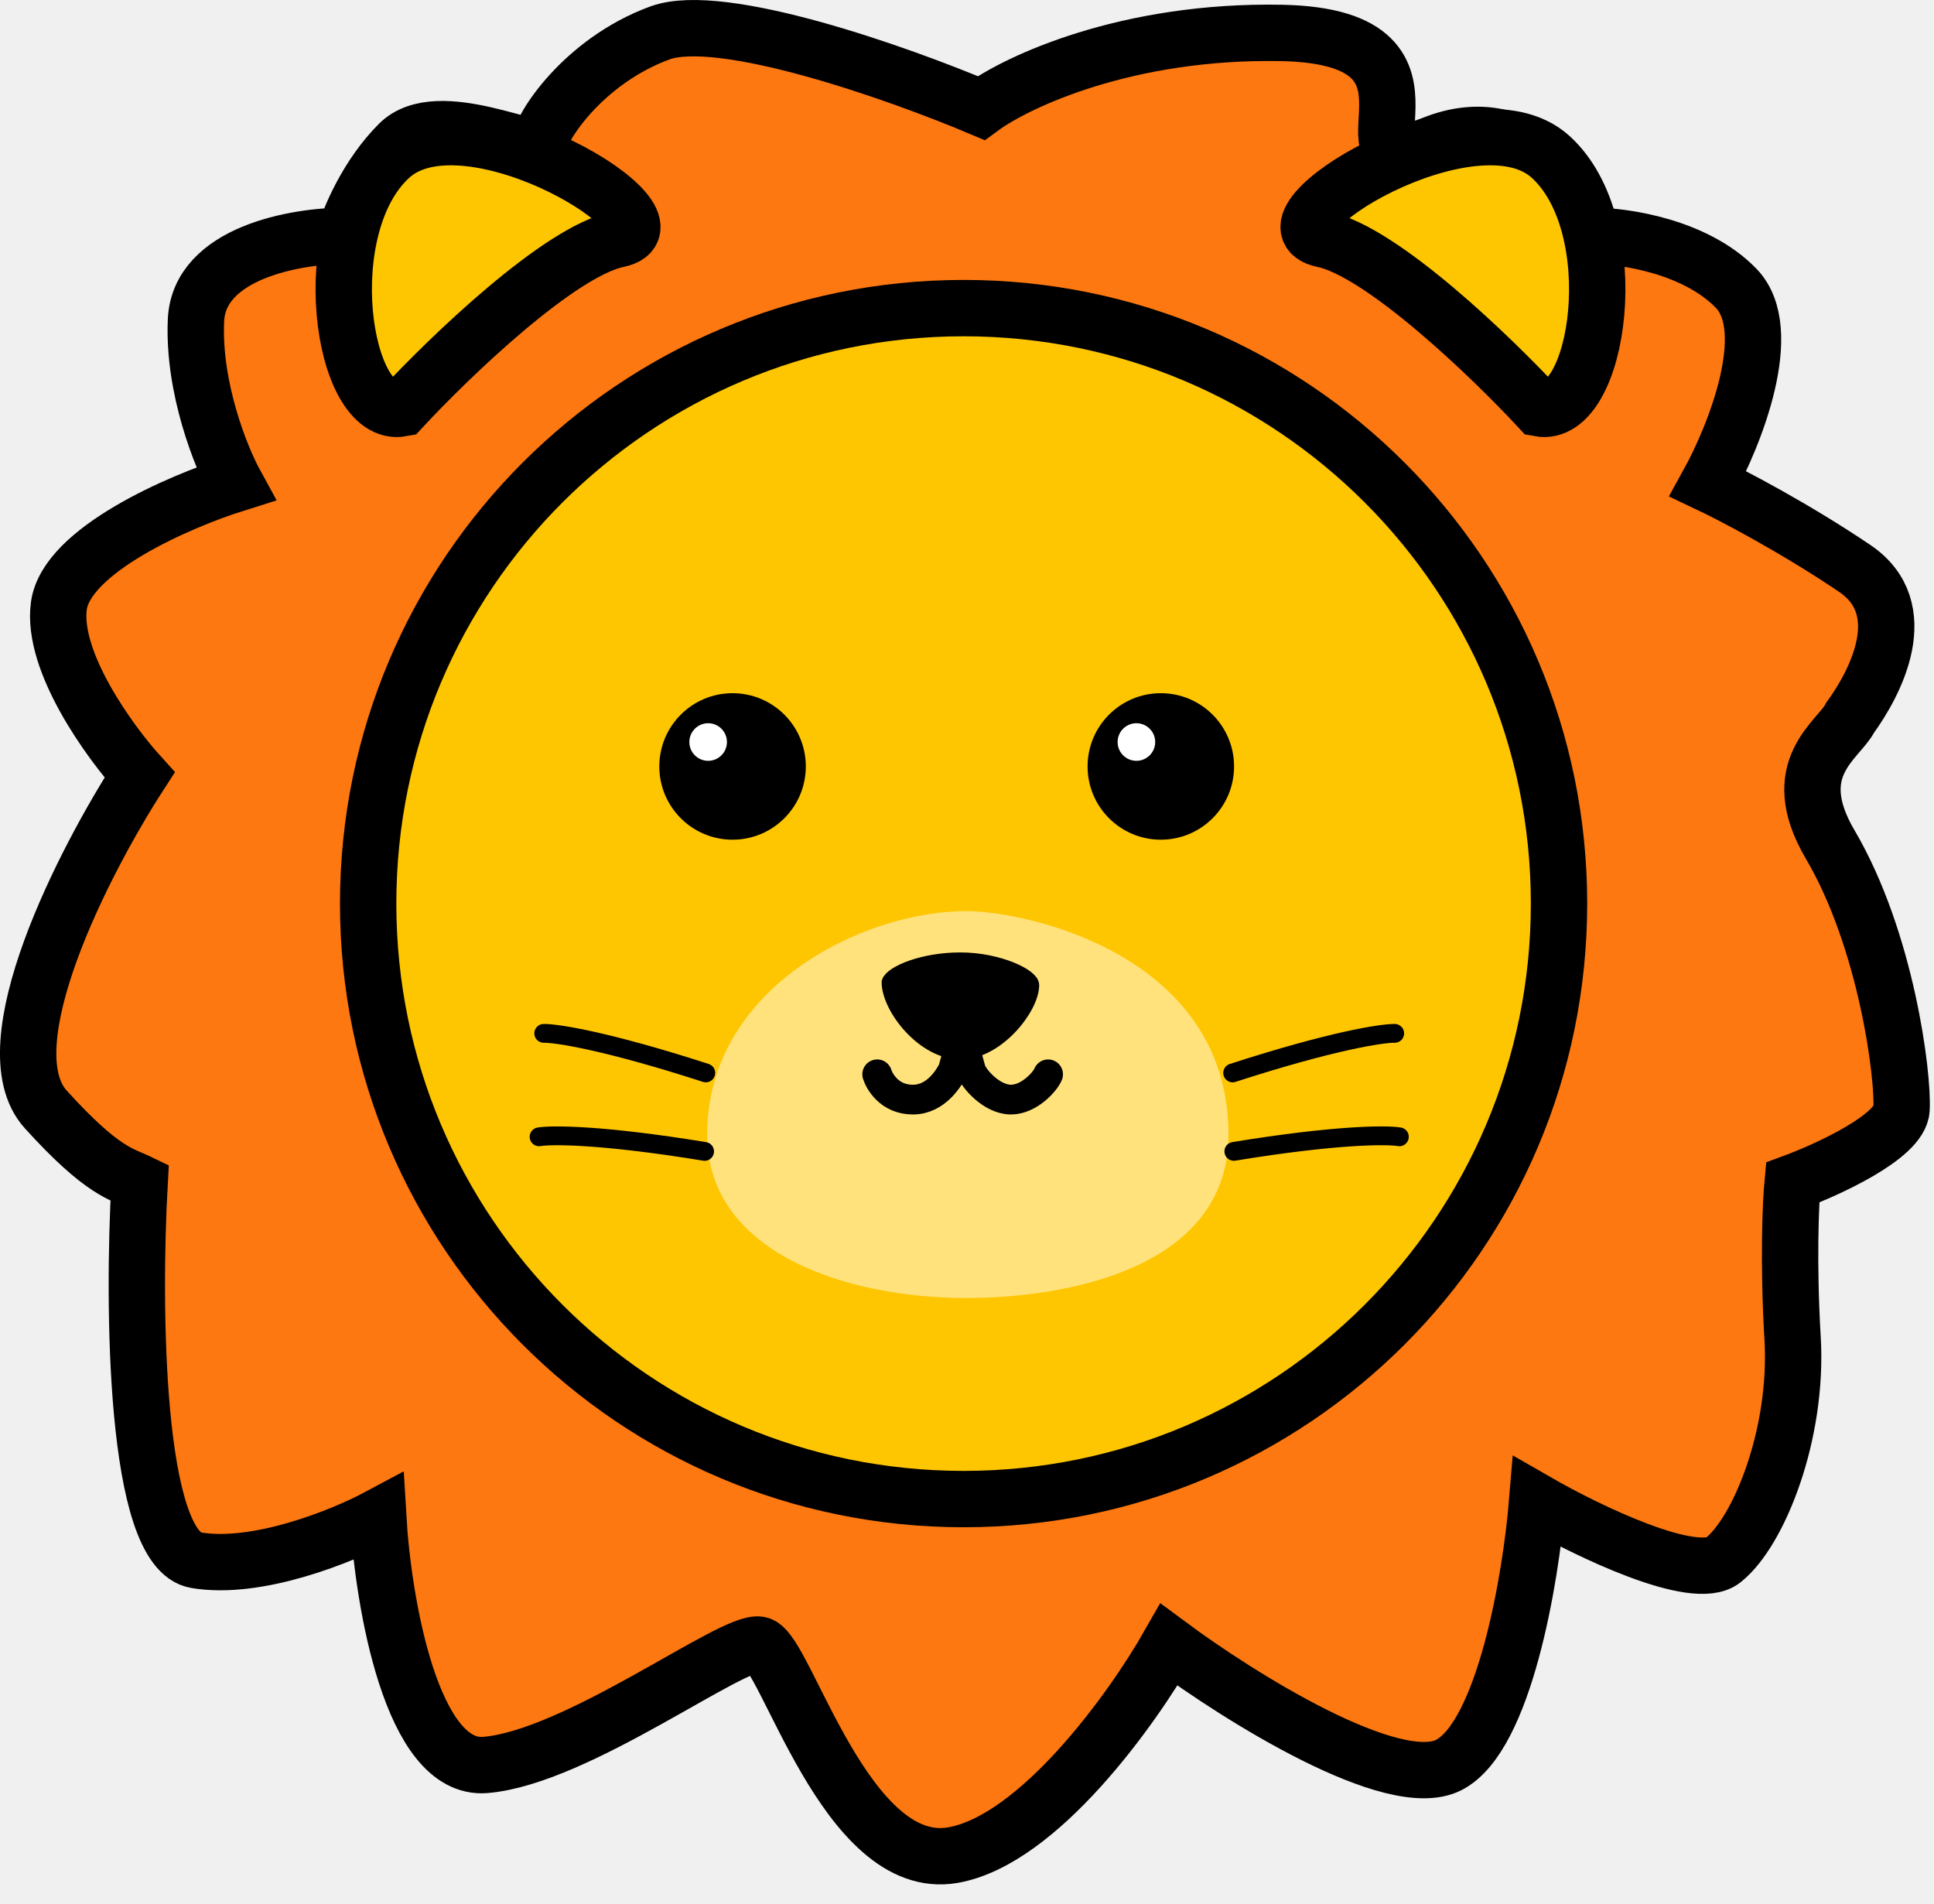
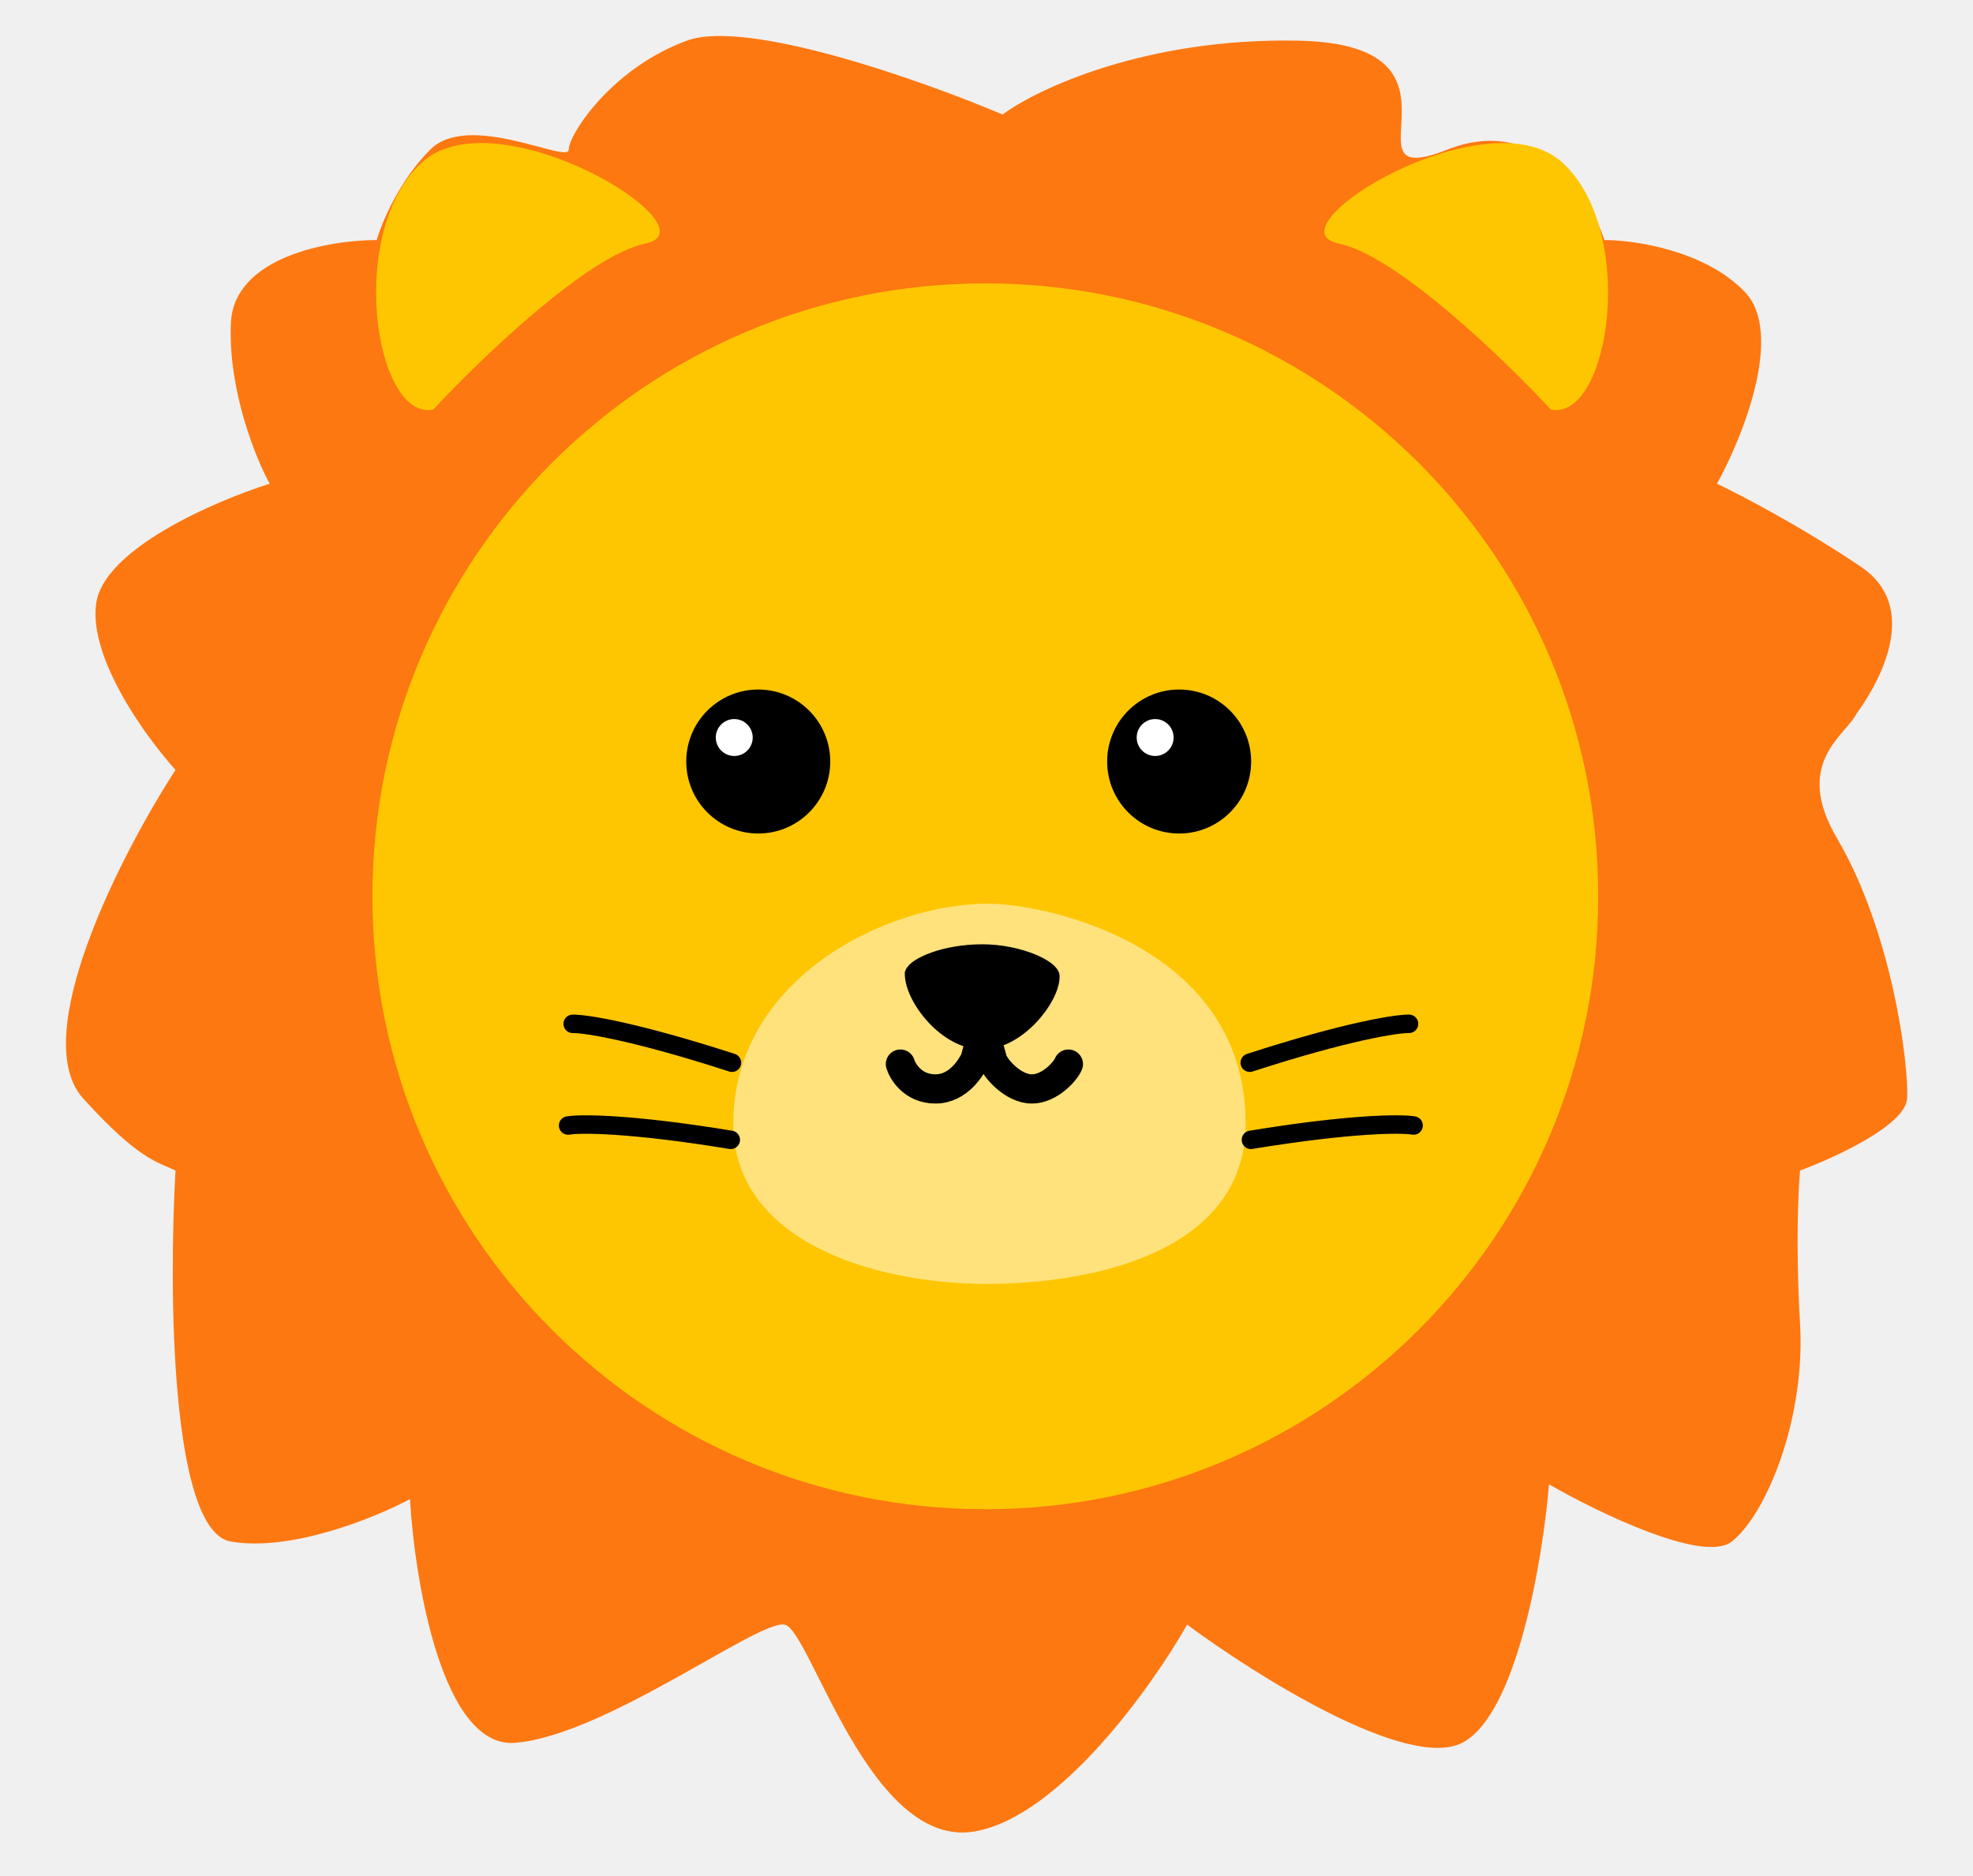
- <svg xmlns="http://www.w3.org/2000/svg" width="64" height="63" viewBox="0 0 64 63" fill="none">
-   <path d="M6.485 10.6C6.585 8.362 9.8 7.803 11.396 7.803C11.562 7.223 12.154 5.801 13.198 4.757C14.504 3.452 17.86 5.254 17.86 4.757C17.86 4.26 19.29 2.022 21.838 1.09C23.877 0.343 29.774 2.436 32.468 3.576C33.649 2.706 37.291 0.99 42.413 1.09C48.816 1.214 43.656 6.249 47.448 4.757C50.481 3.564 52.234 6.29 52.732 7.803C53.747 7.803 56.113 8.151 57.456 9.543C58.798 10.936 57.394 14.433 56.523 16.008C57.311 16.381 59.383 17.462 61.372 18.805C63.361 20.148 62.055 22.605 61.227 23.745C60.854 24.491 59.072 25.406 60.564 27.942C62.428 31.113 62.988 35.588 62.926 36.707C62.876 37.602 60.502 38.696 59.321 39.131C59.258 39.794 59.171 41.754 59.321 44.29C59.507 47.461 58.202 50.693 57.021 51.625C56.076 52.371 52.524 50.651 50.867 49.698C50.66 52.205 49.785 57.456 47.945 58.401C46.105 59.345 41.004 56.142 38.684 54.422C37.482 56.536 34.37 60.887 31.535 61.384C27.992 62.006 26.003 54.609 25.133 54.422C24.263 54.236 19.104 58.152 16.058 58.401C13.621 58.599 12.68 53.013 12.515 50.196C11.354 50.817 8.524 51.973 6.485 51.625C4.446 51.277 4.393 43.151 4.62 39.131C4.04 38.85 3.402 38.795 1.512 36.707C-0.377 34.618 2.797 28.46 4.62 25.643C3.626 24.544 1.699 21.888 1.948 20.048C2.196 18.208 5.946 16.588 7.791 16.008C7.314 15.138 6.386 12.838 6.485 10.6Z" fill="#FD7811" stroke="black" stroke-width="1.865" />
-   <path d="M20.446 7.919C18.506 8.317 14.872 11.815 13.297 13.514C11.308 13.887 10.376 7.484 12.925 5.184C15.473 2.884 22.87 7.422 20.446 7.919Z" fill="#FEC601" stroke="black" stroke-width="1.865" />
-   <path d="M43.785 7.919C45.724 8.317 49.358 11.815 50.933 13.514C52.922 13.887 53.855 7.484 51.306 5.184C48.758 2.884 41.361 7.422 43.785 7.919Z" fill="#FEC601" stroke="black" stroke-width="1.865" />
-   <circle cx="31.887" cy="29.899" r="19.704" fill="#FEC601" stroke="black" stroke-width="1.865" />
-   <circle cx="24.242" cy="25.361" r="2.424" fill="black" />
-   <circle cx="23.434" cy="24.553" r="0.622" fill="white" />
-   <circle cx="38.414" cy="25.361" r="2.424" fill="black" />
-   <circle cx="37.606" cy="24.553" r="0.622" fill="white" />
-   <path d="M40.652 37.546C40.652 42.02 35.182 42.95 31.98 42.95C28.034 42.95 23.402 41.468 23.402 37.546C23.402 32.696 28.531 30.148 31.98 30.148C33.939 30.148 40.652 31.577 40.652 37.546Z" fill="#FFE27C" />
-   <path d="M31.782 34.811C30.562 34.811 29.421 33.335 29.421 32.499C29.52 32.204 30.523 31.761 31.782 31.761C33.041 31.761 34.143 32.302 34.143 32.597C34.143 33.335 33.002 34.811 31.782 34.811Z" fill="black" stroke="black" stroke-width="0.492" />
-   <path d="M29.028 35.548C29.093 35.761 29.42 36.385 30.208 36.385C30.995 36.385 31.422 35.63 31.536 35.401L31.831 34.319L32.127 35.401C32.209 35.68 32.815 36.385 33.455 36.385C34.05 36.385 34.586 35.794 34.684 35.548" stroke="black" stroke-width="0.984" stroke-linecap="round" />
-   <path d="M40.791 35.502C44.074 34.438 45.734 34.186 46.154 34.193" stroke="black" stroke-width="0.622" stroke-linecap="round" />
-   <path d="M23.356 35.502C20.073 34.439 18.413 34.186 17.993 34.193" stroke="black" stroke-width="0.622" stroke-linecap="round" />
-   <path d="M40.83 38.098C44.217 37.543 45.893 37.545 46.308 37.616" stroke="black" stroke-width="0.622" stroke-linecap="round" />
-   <path d="M23.317 38.099C19.931 37.544 18.254 37.546 17.839 37.616" stroke="black" stroke-width="0.622" stroke-linecap="round" />
+ <svg xmlns="http://www.w3.org/2000/svg" width="182" height="173" viewBox="0 0 182 173" fill="none">
+   <path d="M21.298 29.805C21.571 23.674 30.381 22.142 34.751 22.142C35.205 20.552 36.829 16.659 39.69 13.797C43.266 10.221 52.462 15.16 52.462 13.797C52.462 12.435 56.379 6.305 63.36 3.75C68.946 1.706 85.101 7.439 92.48 10.561C95.716 8.177 105.695 3.477 119.727 3.75C137.267 4.09 123.133 17.884 133.521 13.797C141.831 10.528 146.633 17.998 147.996 22.142C150.777 22.142 157.26 23.095 160.938 26.91C164.616 30.724 160.768 40.306 158.383 44.62C160.541 45.642 166.217 48.605 171.666 52.283C177.116 55.962 173.539 62.695 171.268 65.817C170.247 67.86 165.365 70.368 169.452 77.317C174.561 86.001 176.094 98.262 175.924 101.328C175.787 103.78 169.282 106.777 166.047 107.969C165.876 109.785 165.638 115.155 166.047 122.103C166.558 130.788 162.981 139.643 159.746 142.198C157.157 144.241 147.428 139.53 142.887 136.919C142.319 143.787 139.924 158.171 134.883 160.76C129.843 163.348 115.867 154.572 109.51 149.861C106.217 155.651 97.691 167.571 89.926 168.934C80.219 170.637 74.77 150.372 72.386 149.861C70.002 149.35 55.868 160.078 47.523 160.76C40.848 161.305 38.271 146.001 37.817 138.281C34.638 139.984 26.884 143.151 21.298 142.198C15.713 141.244 15.565 118.981 16.189 107.969C14.6 107.198 12.852 107.049 7.675 101.328C2.498 95.606 11.194 78.736 16.189 71.016C13.465 68.007 8.186 60.73 8.867 55.689C9.548 50.649 19.822 46.21 24.874 44.62C23.569 42.236 21.026 35.935 21.298 29.805Z" fill="#FD7811" />
+   <path d="M59.545 22.46C54.232 23.55 44.275 33.132 39.961 37.786C34.512 38.809 31.957 21.268 38.939 14.967C45.921 8.667 66.186 21.098 59.545 22.46Z" fill="#FEC601" />
+   <path d="M123.486 22.46C128.799 23.55 138.755 33.132 143.069 37.786C148.519 38.809 151.073 21.268 144.091 14.967C137.109 8.667 116.844 21.098 123.486 22.46Z" fill="#FEC601" />
+   <circle cx="90.891" cy="82.676" r="56.537" fill="#FEC601" />
+   <circle cx="69.945" cy="70.244" r="6.641" fill="black" />
+   <circle cx="67.731" cy="68.03" r="1.703" fill="white" />
+   <circle cx="108.771" cy="70.244" r="6.641" fill="black" />
+   <circle cx="106.557" cy="68.03" r="1.703" fill="white" />
+   <path d="M114.902 103.624C114.902 115.882 99.916 118.429 91.145 118.429C80.332 118.429 67.644 114.37 67.644 103.624C67.644 90.338 81.695 83.356 91.145 83.356C96.51 83.356 114.902 87.273 114.902 103.624Z" fill="#FFE27C" />
+   <path d="M90.603 96.132C87.261 96.132 84.135 92.089 84.135 89.799C84.405 88.99 87.154 87.777 90.603 87.777C94.053 87.777 97.072 89.26 97.072 90.068C97.072 92.089 93.945 96.132 90.603 96.132Z" fill="black" stroke="black" stroke-width="1.348" />
+   <path d="M83.057 98.154C83.237 98.738 84.132 100.445 86.291 100.445C88.447 100.445 89.615 98.379 89.93 97.75L90.738 94.785L91.547 97.75C91.771 98.513 93.433 100.445 95.185 100.445C96.816 100.445 98.284 98.828 98.554 98.154" stroke="black" stroke-width="2.695" stroke-linecap="round" />
+   <path d="M115.284 98.026C124.277 95.112 128.826 94.421 129.977 94.439" stroke="black" stroke-width="1.703" stroke-linecap="round" />
+   <path d="M67.52 98.027C58.526 95.113 53.977 94.421 52.827 94.44" stroke="black" stroke-width="1.703" stroke-linecap="round" />
+   <path d="M115.392 105.14C124.669 103.619 129.262 103.625 130.398 103.818" stroke="black" stroke-width="1.703" stroke-linecap="round" />
+   <path d="M67.412 105.141C58.134 103.62 53.542 103.626 52.405 103.819" stroke="black" stroke-width="1.703" stroke-linecap="round" />
</svg>
